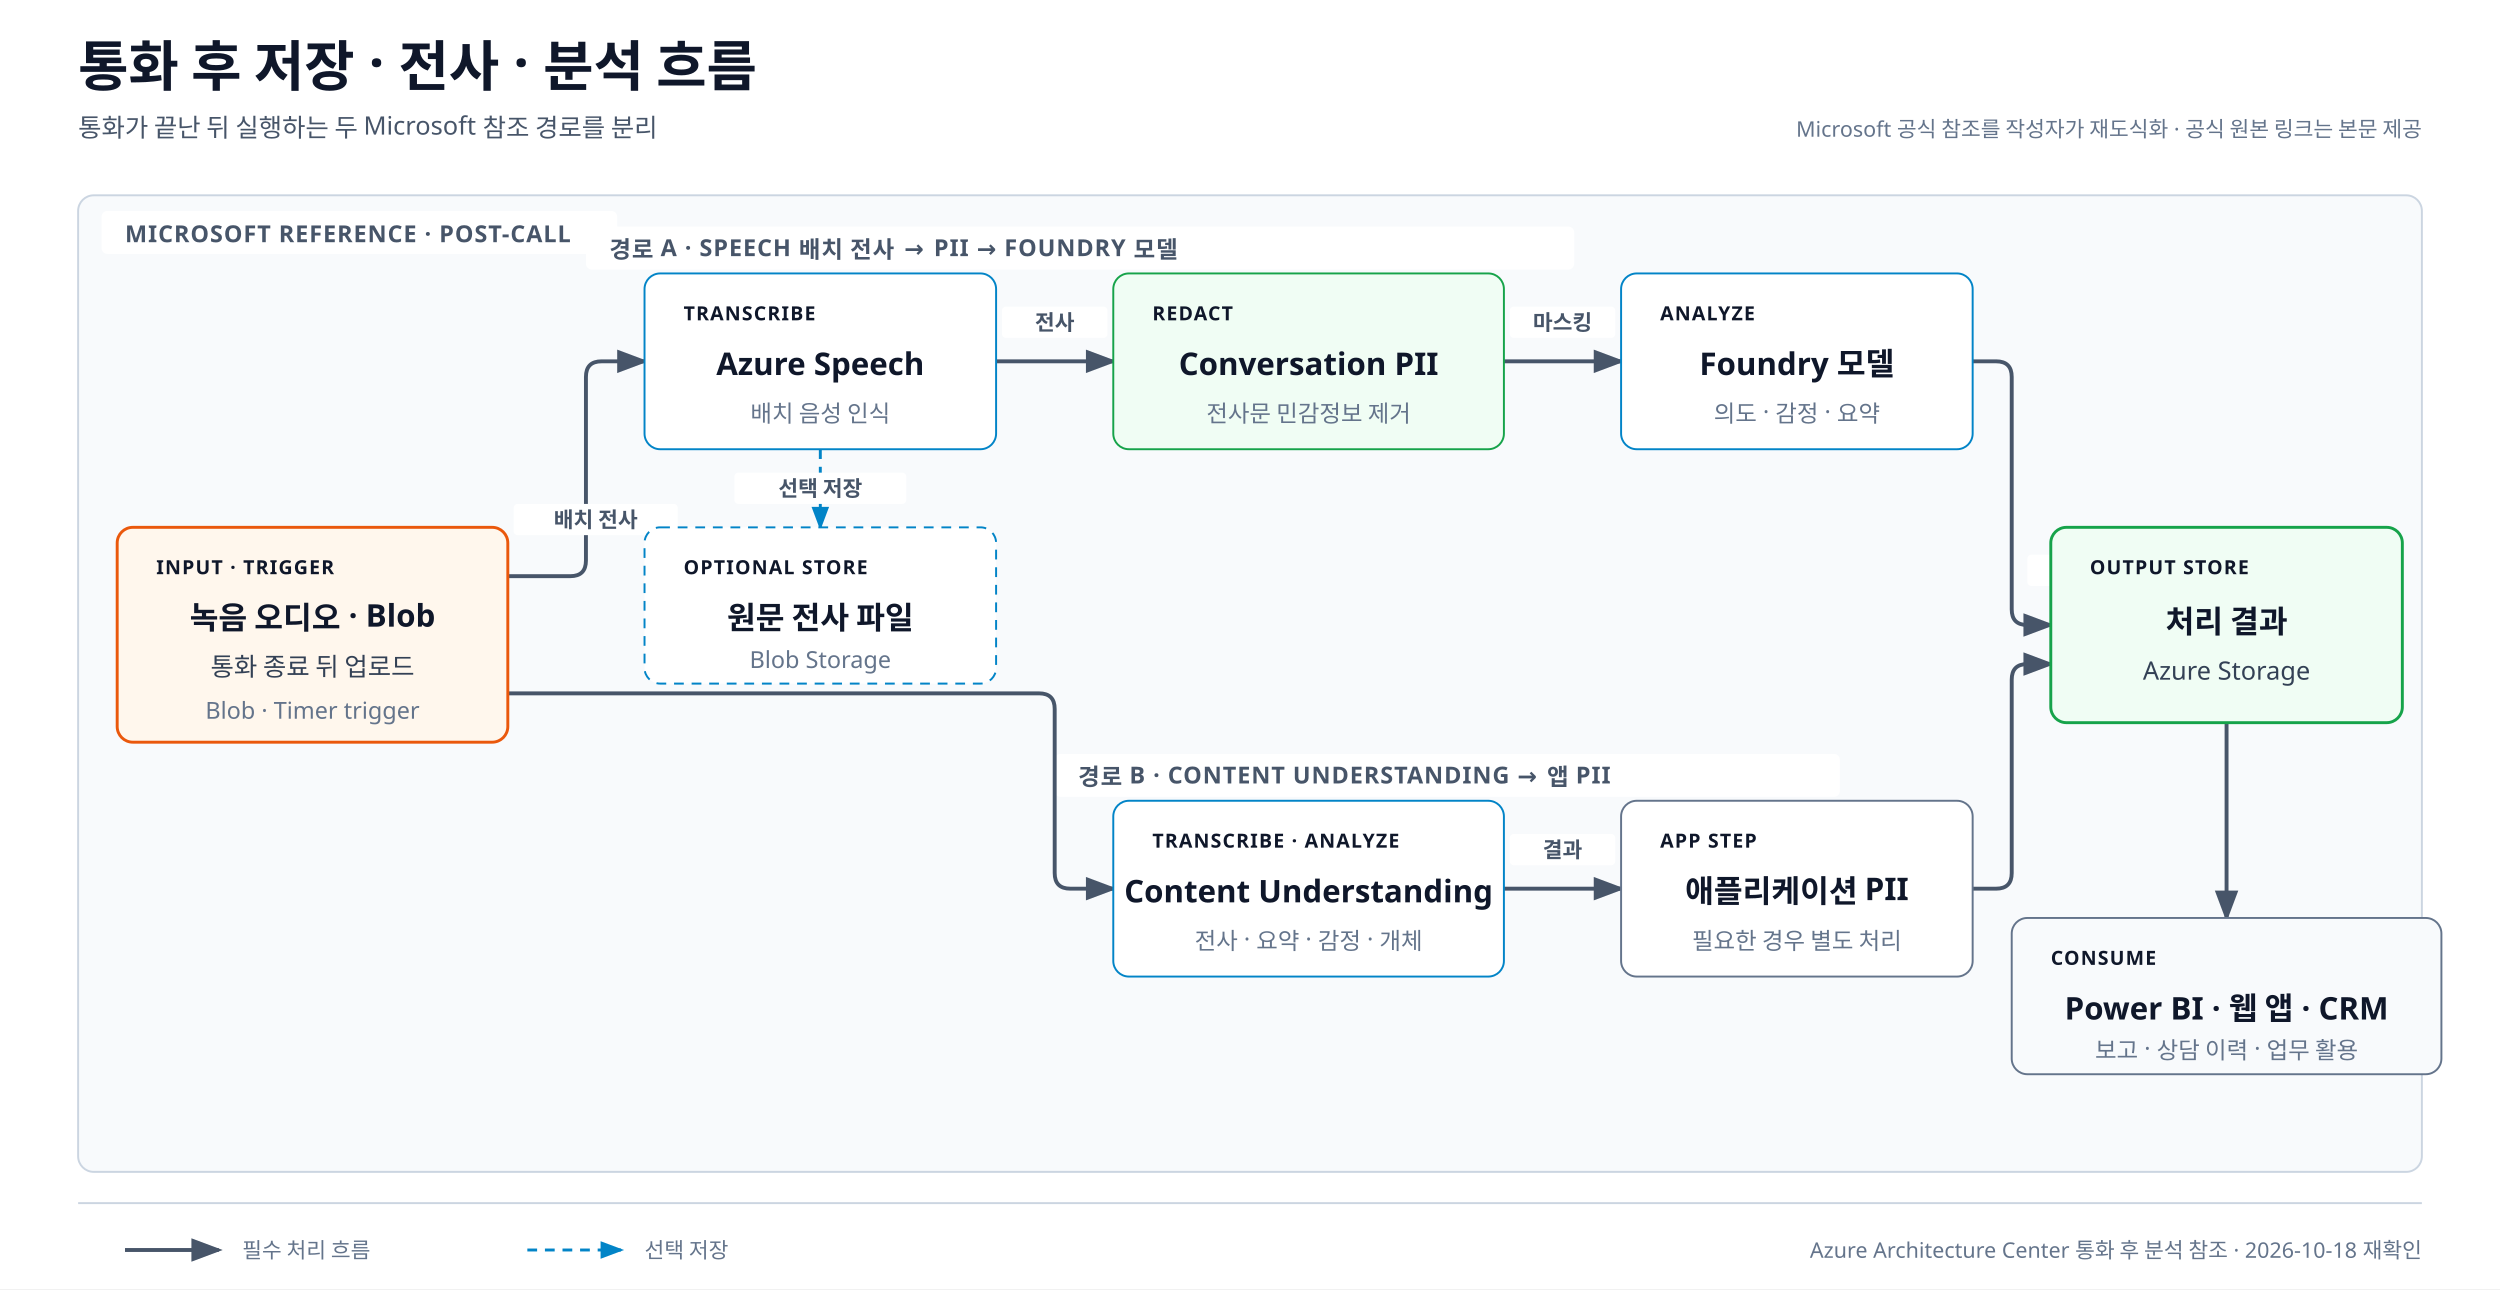
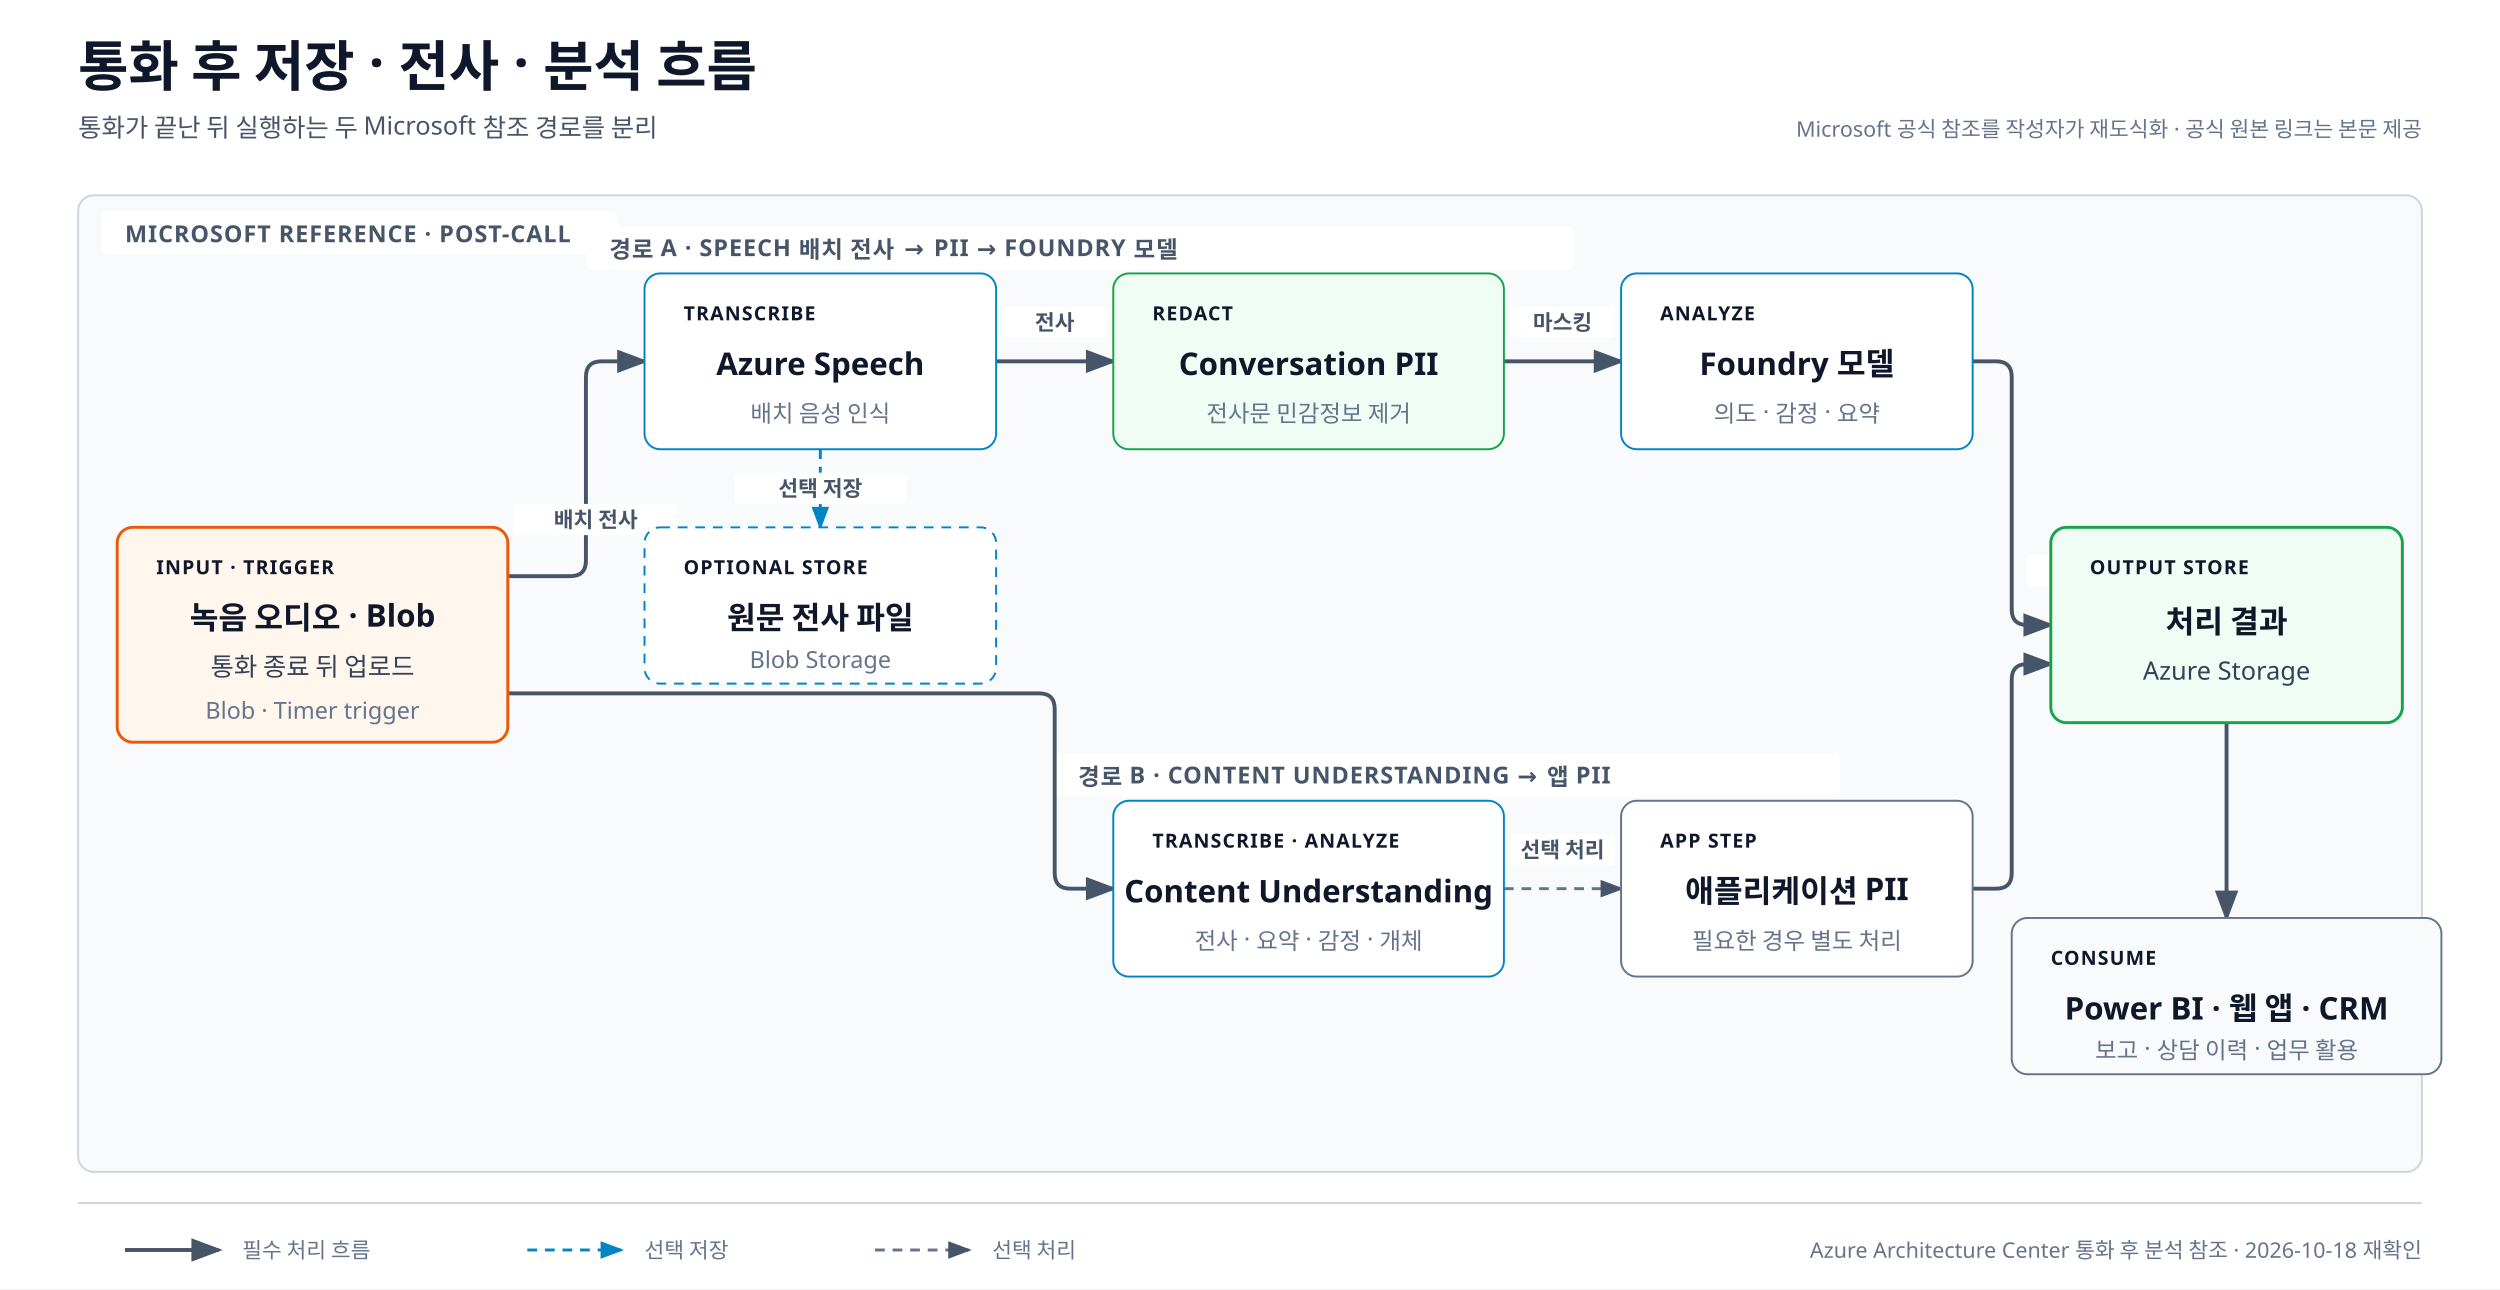
<svg xmlns="http://www.w3.org/2000/svg" width="1280" height="660" viewBox="0 0 1280 660" role="img" aria-labelledby="azure-ms-voice-arch-title azure-ms-voice-arch-desc">
  <defs>
    <marker id="azure-ms-voice-arrow" markerWidth="8" markerHeight="6" refX="7" refY="3" orient="auto">
      <polygon points="0 0, 8 3, 0 6" fill="#475569" />
    </marker>
    <marker id="azure-ms-voice-arrow-accent" markerWidth="8" markerHeight="6" refX="7" refY="3" orient="auto">
      <polygon points="0 0, 8 3, 0 6" fill="#ea580c" />
    </marker>
    <marker id="azure-ms-voice-arrow-link" markerWidth="8" markerHeight="6" refX="7" refY="3" orient="auto">
      <polygon points="0 0, 8 3, 0 6" fill="#0284c7" />
    </marker>
    <style>
      text{font-family:"Noto Sans KR","Apple SD Gothic Neo","Malgun Gothic",sans-serif;fill:#0f172a}
      .title{font-size:28px;font-weight:700}
      .subtitle{font-size:13px;fill:#475569}
      .source{font-size:11px;fill:#64748b}
      .zone-label{font-size:12px;font-weight:700;fill:#475569;letter-spacing:.04em}
      .node{font-size:16px;font-weight:700}
      .body{font-size:13px;fill:#334155}
      .small{font-size:12px;fill:#64748b}
      .tag{font-size:10px;font-weight:700;letter-spacing:.06em}
      .label{font-size:11px;font-weight:700;fill:#475569}
      .legend{font-size:11px;fill:#64748b}
    </style>
  </defs>
  <rect width="1280" height="660" fill="#ffffff" />
  <text x="40" y="44" class="title">통화 후 저장 · 전사 · 분석 흐름</text>
  <text x="40" y="70" class="subtitle">통화가 끝난 뒤 실행하는 두 Microsoft 참조 경로를 분리</text>
  <text x="1240" y="70" text-anchor="end" class="source">Microsoft 공식 참조를 작성자가 재도식화 · 공식 원본 링크는 본문 제공</text>
  <rect x="40" y="100" width="1200" height="500" rx="8" fill="#f8fafc" stroke="#cbd5e1" />
  <rect x="52" y="108" width="264" height="22" rx="3" fill="#ffffff" />
  <text x="64" y="124" class="zone-label">MICROSOFT REFERENCE · POST-CALL</text>
  <rect x="300" y="116" width="506" height="22" rx="3" fill="#ffffff" />
  <text x="312" y="132" class="zone-label">경로 A · SPEECH 배치 전사 → PII → FOUNDRY 모델</text>
  <rect x="540" y="386" width="402" height="22" rx="3" fill="#ffffff" />
  <text x="552" y="402" class="zone-label">경로 B · CONTENT UNDERSTANDING → 앱 PII</text>
  <path d="M260 295 H292 Q300 295 300 287 V193 Q300 185 308 185 H330" fill="none" stroke="#475569" stroke-width="2" marker-end="url(#azure-ms-voice-arrow)" />
  <path d="M260 355 H532 Q540 355 540 363 V447 Q540 455 548 455 H570" fill="none" stroke="#475569" stroke-width="2" marker-end="url(#azure-ms-voice-arrow)" />
  <path d="M510 185 H570" fill="none" stroke="#475569" stroke-width="2" marker-end="url(#azure-ms-voice-arrow)" />
  <path d="M770 185 H830" fill="none" stroke="#475569" stroke-width="2" marker-end="url(#azure-ms-voice-arrow)" />
  <path d="M1010 185 H1022 Q1030 185 1030 193 V312 Q1030 320 1038 320 H1050" fill="none" stroke="#475569" stroke-width="2" marker-end="url(#azure-ms-voice-arrow)" />
  <path d="M420 230 V270" fill="none" stroke="#0284c7" stroke-width="1.5" stroke-dasharray="5,4" marker-end="url(#azure-ms-voice-arrow-link)" />
-   <path d="M770 455 H830" fill="none" stroke="#475569" stroke-width="2" marker-end="url(#azure-ms-voice-arrow)" />
+   <path d="M770 455 H830" fill="none" stroke="#64748b" stroke-width="1.5" stroke-dasharray="5,4" marker-end="url(#azure-ms-voice-arrow)" />
  <path d="M1010 455 H1022 Q1030 455 1030 447 V348 Q1030 340 1038 340 H1050" fill="none" stroke="#475569" stroke-width="2" marker-end="url(#azure-ms-voice-arrow)" />
  <path d="M1140 370 V470" fill="none" stroke="#475569" stroke-width="2" marker-end="url(#azure-ms-voice-arrow)" />
  <rect x="263" y="258" width="84" height="16" rx="2" fill="#ffffff" />
  <text x="305" y="270" text-anchor="middle" class="label">배치 전사</text>
  <rect x="376" y="242" width="88" height="16" rx="2" fill="#ffffff" />
  <text x="420" y="254" text-anchor="middle" class="label">선택 저장</text>
  <rect x="513" y="157" width="54" height="16" rx="2" fill="#ffffff" />
  <text x="540" y="169" text-anchor="middle" class="label">전사</text>
  <rect x="773" y="157" width="54" height="16" rx="2" fill="#ffffff" />
  <text x="800" y="169" text-anchor="middle" class="label">마스킹</text>
  <rect x="1038" y="284" width="54" height="16" rx="2" fill="#ffffff" />
  <text x="1065" y="296" text-anchor="middle" class="label">분석</text>
  <rect x="773" y="427" width="54" height="16" rx="2" fill="#ffffff" />
-   <text x="800" y="439" text-anchor="middle" class="label">결과</text>
+   <text x="800" y="439" text-anchor="middle" class="label">선택 처리</text>
  <rect x="60" y="270" width="200" height="110" rx="8" fill="#fff7ed" stroke="#ea580c" stroke-width="1.5" />
  <text x="80" y="294" class="tag" fill="#9a3412">INPUT · TRIGGER</text>
  <text x="160" y="322" text-anchor="middle" class="node">녹음 오디오 · Blob</text>
  <text x="160" y="346" text-anchor="middle" class="body">통화 종료 뒤 업로드</text>
  <text x="160" y="368" text-anchor="middle" class="small">Blob · Timer trigger</text>
  <rect x="330" y="140" width="180" height="90" rx="8" fill="#ffffff" stroke="#0284c7" />
  <text x="350" y="164" class="tag" fill="#075985">TRANSCRIBE</text>
  <text x="420" y="192" text-anchor="middle" class="node">Azure Speech</text>
  <text x="420" y="216" text-anchor="middle" class="small">배치 음성 인식</text>
  <rect x="330" y="270" width="180" height="80" rx="8" fill="#ffffff" stroke="#0284c7" stroke-dasharray="5,4" />
  <text x="350" y="294" class="tag" fill="#075985">OPTIONAL STORE</text>
  <text x="420" y="322" text-anchor="middle" class="node">원문 전사 파일</text>
  <text x="420" y="342" text-anchor="middle" class="small">Blob Storage</text>
  <rect x="570" y="140" width="200" height="90" rx="8" fill="#f0fdf4" stroke="#16a34a" />
  <text x="590" y="164" class="tag" fill="#166534">REDACT</text>
  <text x="670" y="192" text-anchor="middle" class="node">Conversation PII</text>
  <text x="670" y="216" text-anchor="middle" class="small">전사문 민감정보 제거</text>
  <rect x="830" y="140" width="180" height="90" rx="8" fill="#ffffff" stroke="#0284c7" />
  <text x="850" y="164" class="tag" fill="#075985">ANALYZE</text>
  <text x="920" y="192" text-anchor="middle" class="node">Foundry 모델</text>
  <text x="920" y="216" text-anchor="middle" class="small">의도 · 감정 · 요약</text>
  <rect x="570" y="410" width="200" height="90" rx="8" fill="#ffffff" stroke="#0284c7" />
  <text x="590" y="434" class="tag" fill="#075985">TRANSCRIBE · ANALYZE</text>
  <text x="670" y="462" text-anchor="middle" class="node">Content Understanding</text>
  <text x="670" y="486" text-anchor="middle" class="small">전사 · 요약 · 감정 · 개체</text>
  <rect x="830" y="410" width="180" height="90" rx="8" fill="#ffffff" stroke="#64748b" />
  <text x="850" y="434" class="tag" fill="#475569">APP STEP</text>
  <text x="920" y="462" text-anchor="middle" class="node">애플리케이션 PII</text>
  <text x="920" y="486" text-anchor="middle" class="small">필요한 경우 별도 처리</text>
  <rect x="1050" y="270" width="180" height="100" rx="8" fill="#f0fdf4" stroke="#16a34a" stroke-width="1.5" />
  <text x="1070" y="294" class="tag" fill="#166534">OUTPUT STORE</text>
  <text x="1140" y="324" text-anchor="middle" class="node">처리 결과</text>
  <text x="1140" y="348" text-anchor="middle" class="body">Azure Storage</text>
  <rect x="1030" y="470" width="220" height="80" rx="8" fill="#f8fafc" stroke="#64748b" />
  <text x="1050" y="494" class="tag" fill="#475569">CONSUME</text>
  <text x="1140" y="522" text-anchor="middle" class="node">Power BI · 웹 앱 · CRM</text>
  <text x="1140" y="542" text-anchor="middle" class="small">보고 · 상담 이력 · 업무 활용</text>
  <line x1="40" y1="616" x2="1240" y2="616" stroke="#cbd5e1" />
  <line x1="64" y1="640" x2="112" y2="640" stroke="#475569" stroke-width="2" marker-end="url(#azure-ms-voice-arrow)" />
  <text x="124" y="644" class="legend">필수 처리 흐름</text>
  <line x1="270" y1="640" x2="318" y2="640" stroke="#0284c7" stroke-width="1.5" stroke-dasharray="5,4" marker-end="url(#azure-ms-voice-arrow-link)" />
  <text x="330" y="644" class="legend">선택 저장</text>
+   <line x1="448" y1="640" x2="496" y2="640" stroke="#64748b" stroke-width="1.5" stroke-dasharray="5,4" marker-end="url(#azure-ms-voice-arrow)" />
+   <text x="508" y="644" class="legend">선택 처리</text>
  <text x="1240" y="644" text-anchor="end" class="source">Azure Architecture Center 통화 후 분석 참조 · 2026-10-18 재확인</text>
</svg>
